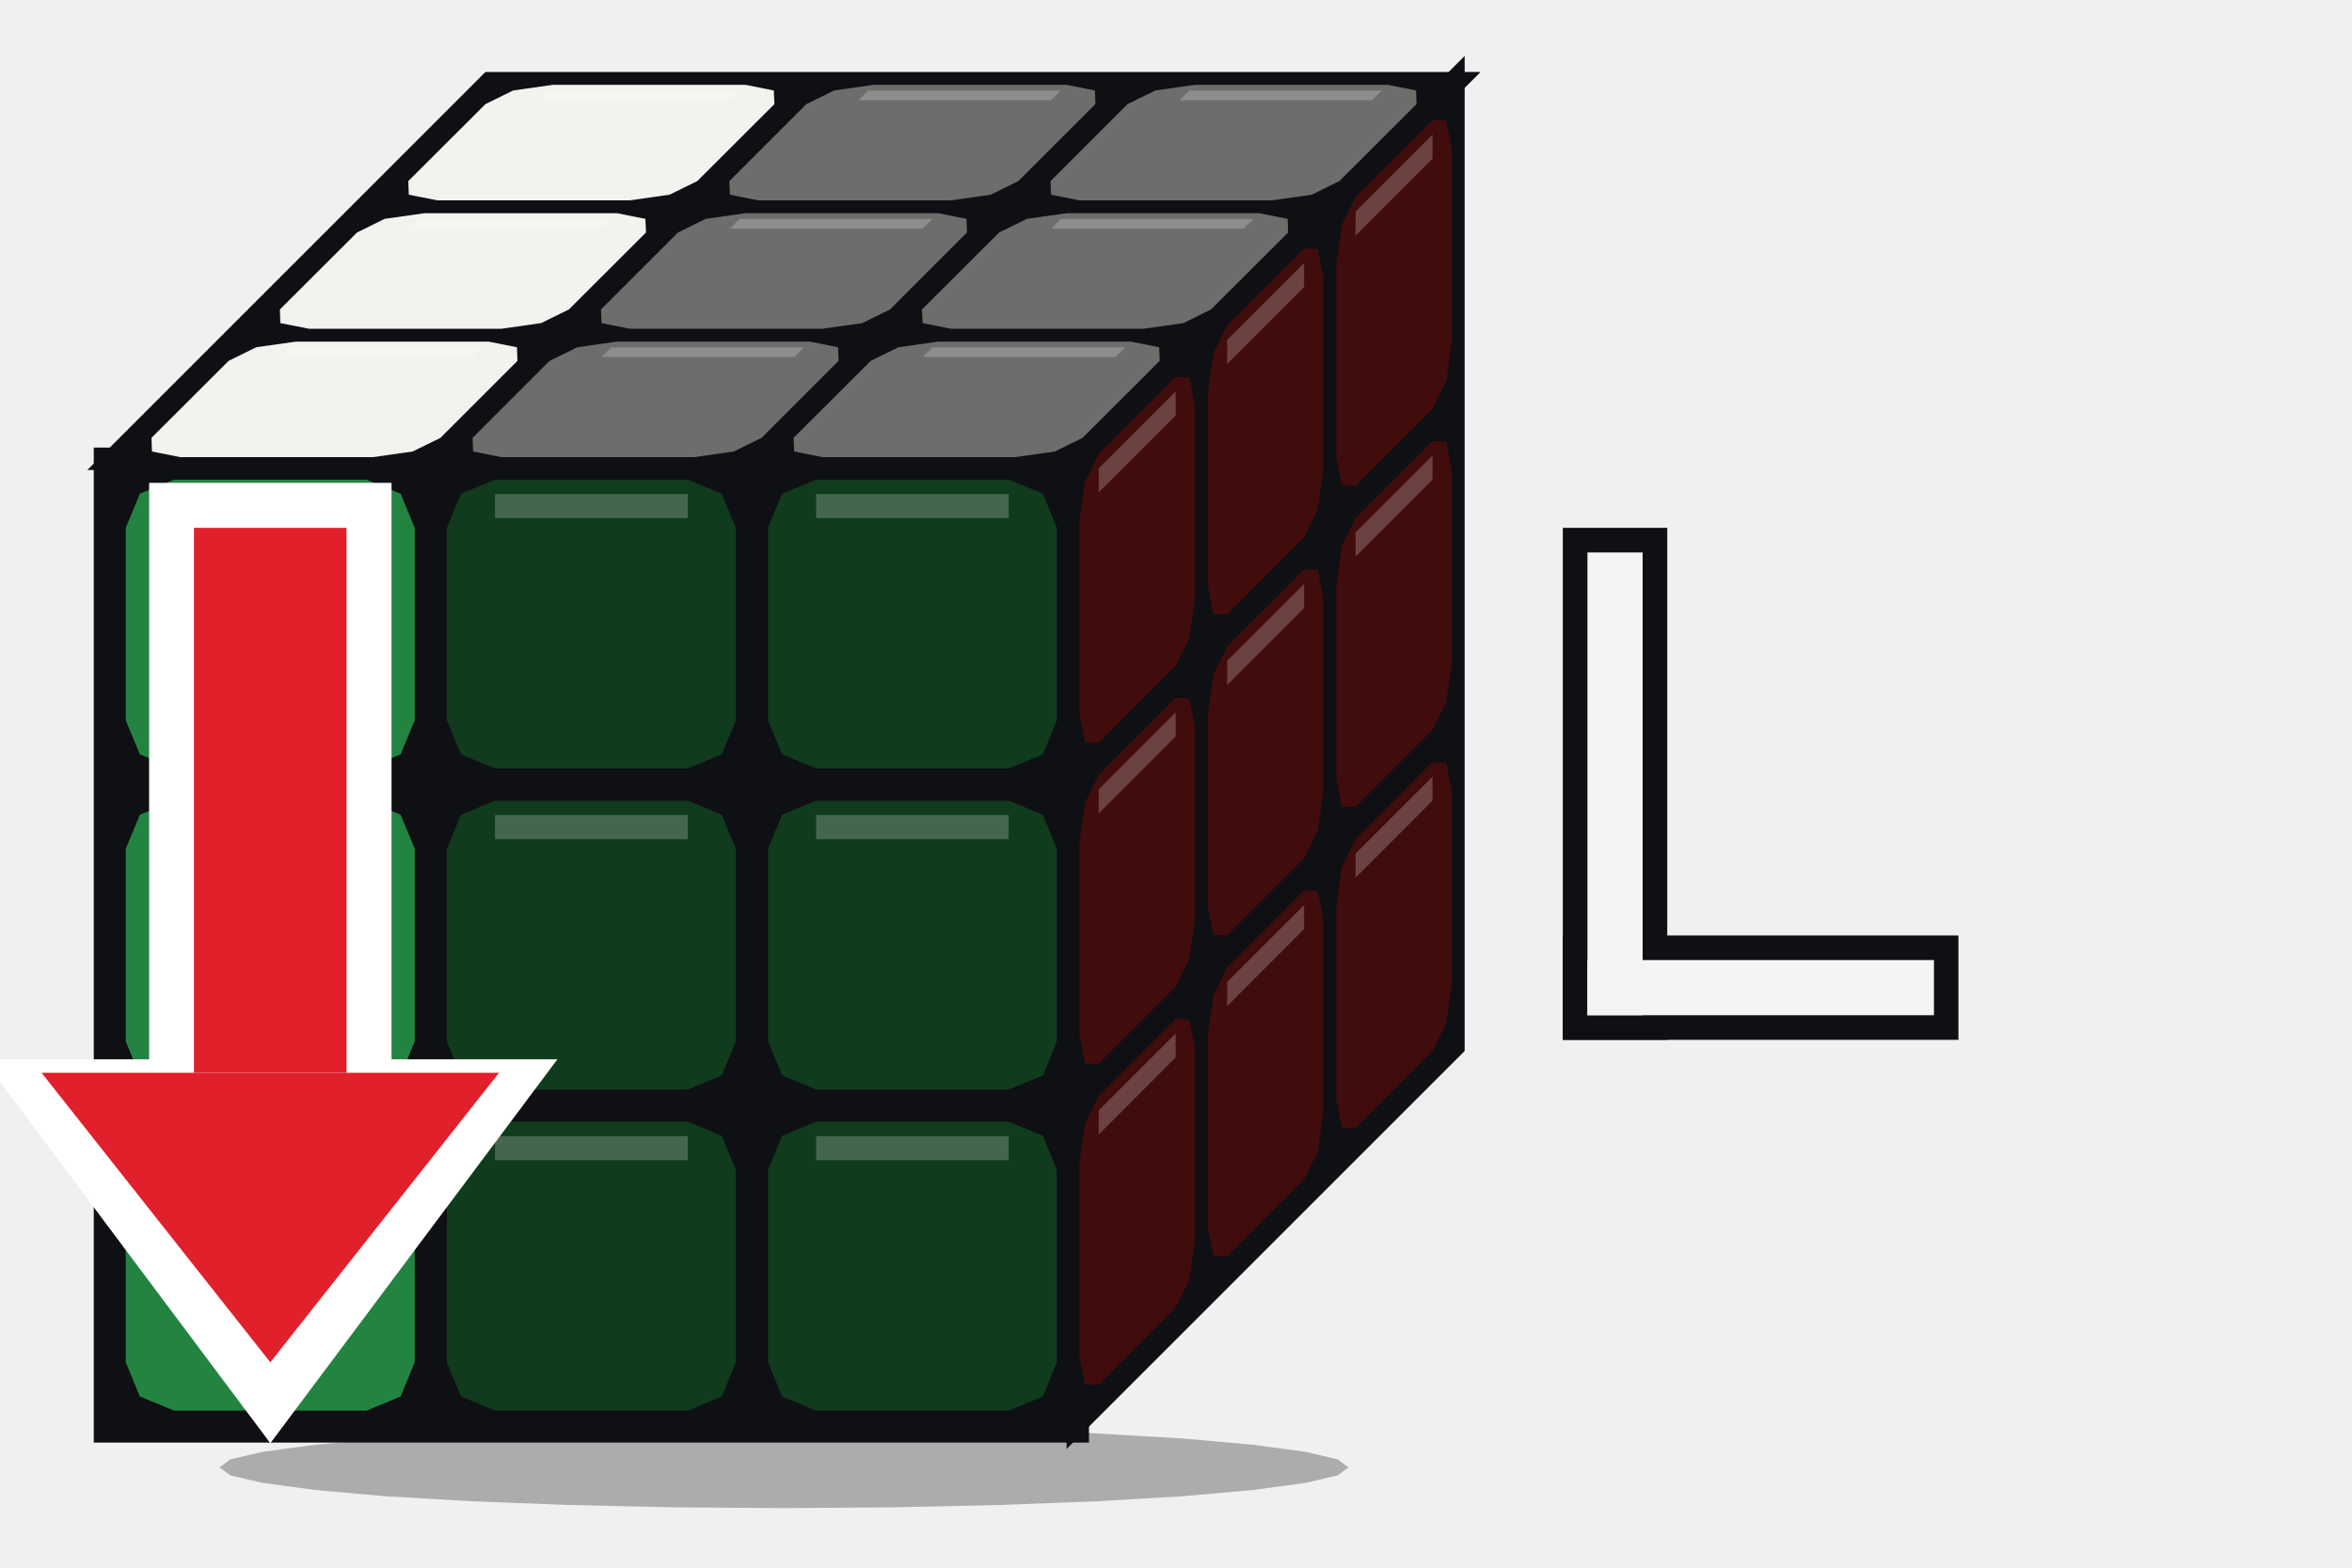
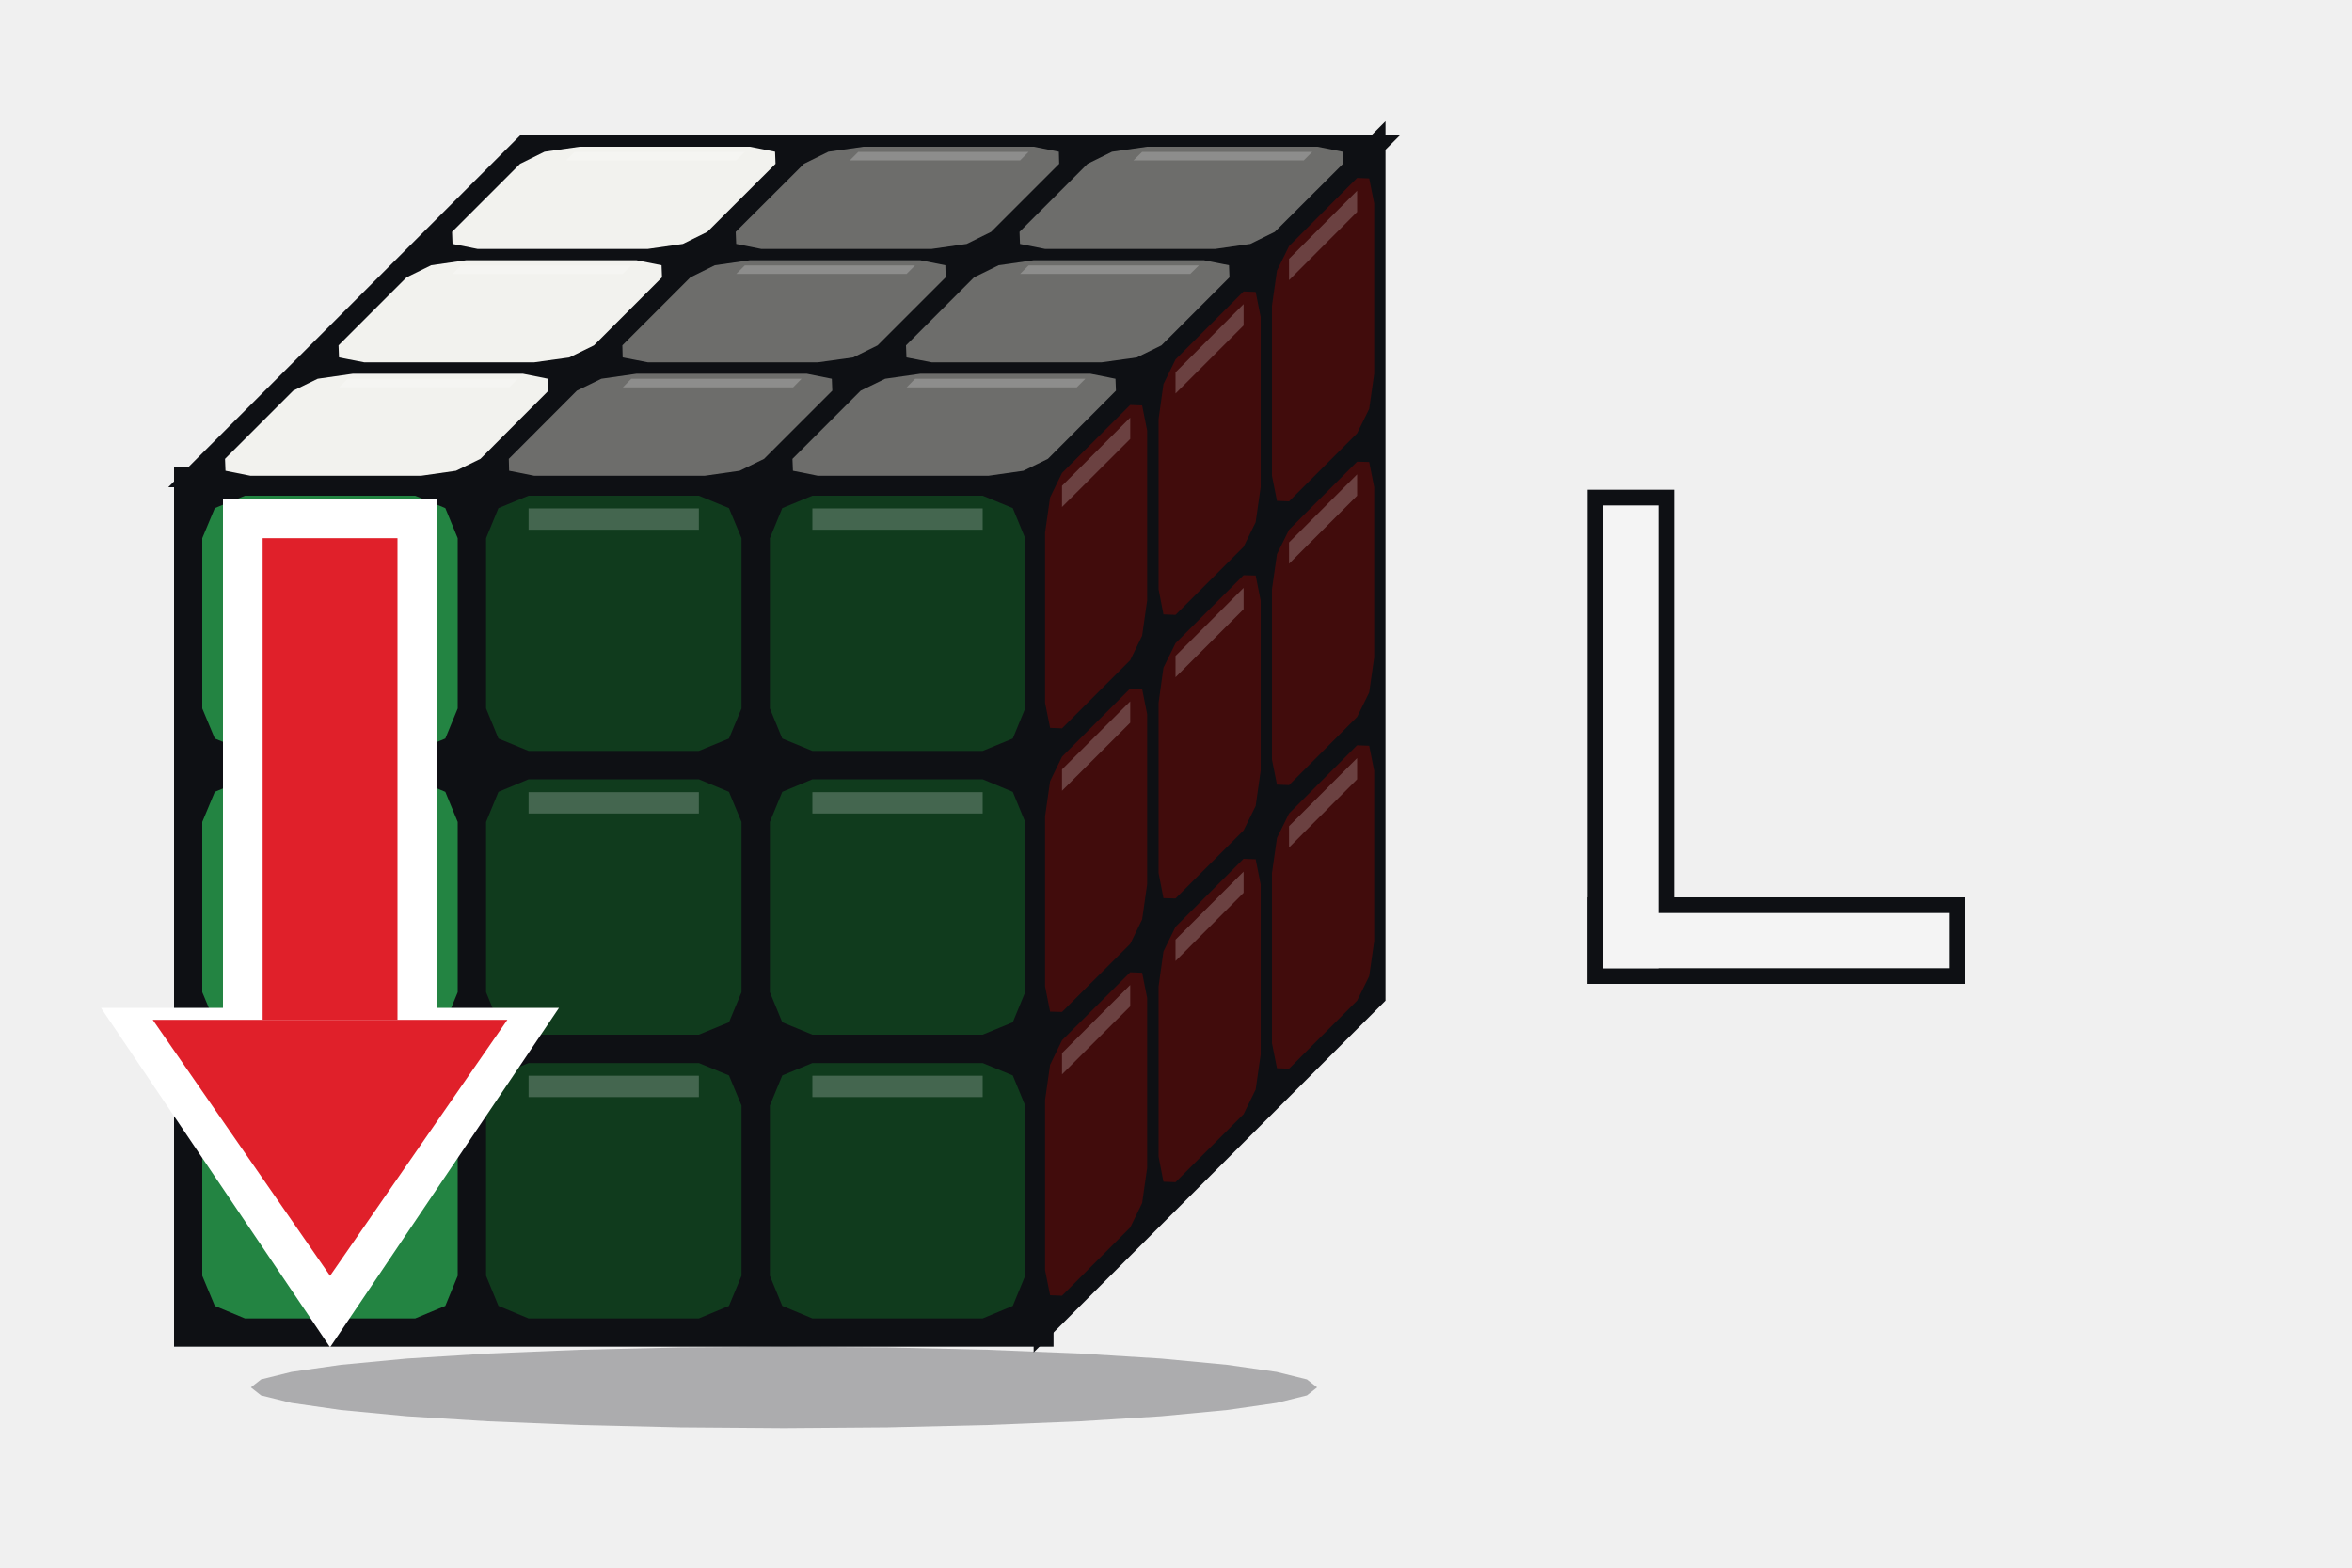
<svg xmlns="http://www.w3.org/2000/svg" viewBox="0 0 150.00 100.00" width="144" height="96">
-   <polygon points="86.00,93.60 85.31,94.11 83.26,94.59 79.93,95.04 75.46,95.44 70.00,95.76 63.78,96.00 57.02,96.15 50.00,96.20 42.98,96.15 36.22,96.00 30.00,95.76 24.54,95.44 20.07,95.04 16.74,94.59 14.69,94.11 14.00,93.60 14.69,93.09 16.74,92.61 20.07,92.16 24.54,91.76 30.00,91.44 36.22,91.20 42.98,91.05 50.00,91.00 57.02,91.05 63.78,91.20 70.00,91.44 75.46,91.76 79.93,92.16 83.26,92.61 85.31,93.09" fill="#0e1014" fill-opacity="0.30" />
-   <polygon points="5.98,92.02 69.45,92.02 69.45,28.55 5.98,28.55" fill="#0e1014" />
-   <polygon points="5.57,29.98 69.04,29.98 94.43,4.59 30.96,4.59" fill="#0e1014" />
-   <polygon points="68.02,92.43 93.41,67.04 93.41,3.57 68.02,28.96" fill="#0e1014" />
-   <polygon points="49.39,6.64 49.35,5.77 47.54,5.41 35.26,5.41 32.73,5.77 30.96,6.64 26.04,11.55 26.07,12.42 27.89,12.78 40.17,12.78 42.70,12.42 44.47,11.55" fill="#f2f2ee" />
-   <polygon points="34.27,6.39 46.56,6.39 47.17,5.78 34.89,5.78" fill="#ffffff" fill-opacity="0.22" />
-   <polygon points="69.86,6.64 69.83,5.77 68.02,5.41 55.73,5.41 53.20,5.77 51.43,6.64 46.52,11.55 46.55,12.42 48.36,12.78 60.65,12.78 63.18,12.42 64.95,11.55" fill="#6d6d6b" />
-   <polygon points="54.75,6.39 67.04,6.39 67.65,5.78 55.36,5.78" fill="#ffffff" fill-opacity="0.22" />
-   <polygon points="90.34,6.64 90.31,5.77 88.50,5.41 76.21,5.41 73.68,5.77 71.91,6.64 67.00,11.55 67.03,12.42 68.84,12.78 81.12,12.78 83.66,12.42 85.42,11.55" fill="#6d6d6b" />
-   <polygon points="75.23,6.39 87.51,6.39 88.13,5.78 75.84,5.78" fill="#ffffff" fill-opacity="0.22" />
-   <polygon points="41.20,14.83 41.16,13.96 39.35,13.60 27.07,13.60 24.53,13.96 22.77,14.83 17.85,19.74 17.88,20.61 19.70,20.97 31.98,20.97 34.51,20.61 36.28,19.74" fill="#f2f2ee" />
-   <polygon points="26.08,14.58 38.37,14.58 38.98,13.97 26.70,13.97" fill="#ffffff" fill-opacity="0.22" />
-   <polygon points="61.67,14.83 61.64,13.96 59.83,13.60 47.54,13.60 45.01,13.96 43.24,14.83 38.33,19.74 38.36,20.61 40.17,20.97 52.46,20.97 54.99,20.61 56.76,19.74" fill="#6d6d6b" />
-   <polygon points="46.56,14.58 58.85,14.58 59.46,13.97 47.17,13.97" fill="#ffffff" fill-opacity="0.22" />
-   <polygon points="82.15,14.83 82.12,13.96 80.30,13.60 68.02,13.60 65.49,13.96 63.72,14.83 58.80,19.74 58.84,20.61 60.65,20.97 72.93,20.97 75.47,20.61 77.23,19.74" fill="#6d6d6b" />
-   <polygon points="67.04,14.58 79.32,14.58 79.94,13.97 67.65,13.97" fill="#ffffff" fill-opacity="0.22" />
-   <polygon points="33.00,23.02 32.97,22.15 31.16,21.79 18.88,21.79 16.34,22.15 14.58,23.02 9.66,27.93 9.69,28.80 11.50,29.16 23.79,29.16 26.32,28.80 28.09,27.93" fill="#f2f2ee" />
-   <polygon points="17.89,22.77 30.18,22.77 30.79,22.16 18.51,22.16" fill="#ffffff" fill-opacity="0.22" />
-   <polygon points="53.48,23.02 53.45,22.15 51.64,21.79 39.35,21.79 36.82,22.15 35.05,23.02 30.14,27.93 30.17,28.80 31.98,29.16 44.27,29.16 46.80,28.80 48.57,27.93" fill="#6d6d6b" />
-   <polygon points="38.37,22.77 50.66,22.77 51.27,22.16 38.98,22.16" fill="#ffffff" fill-opacity="0.22" />
-   <polygon points="73.96,23.02 73.93,22.15 72.11,21.79 59.83,21.79 57.30,22.15 55.53,23.02 50.61,27.93 50.65,28.80 52.46,29.16 64.74,29.16 67.27,28.80 69.04,27.93" fill="#6d6d6b" />
-   <polygon points="58.85,22.77 71.13,22.77 71.75,22.16 59.46,22.16" fill="#ffffff" fill-opacity="0.22" />
-   <polygon points="76.21,25.89 75.85,24.07 74.98,24.04 70.07,28.96 69.20,30.73 68.84,33.26 68.84,45.54 69.20,47.35 70.07,47.39 74.98,42.47 75.85,40.70 76.21,38.17" fill="#410c0c" />
-   <polygon points="70.07,31.41 74.98,26.50 74.98,24.96 70.07,29.88" fill="#ffffff" fill-opacity="0.22" />
-   <polygon points="84.40,17.70 84.04,15.88 83.17,15.85 78.26,20.77 77.39,22.53 77.03,25.07 77.03,37.35 77.39,39.16 78.26,39.20 83.17,34.28 84.04,32.51 84.40,29.98" fill="#410c0c" />
-   <polygon points="78.26,23.22 83.17,18.31 83.17,16.77 78.26,21.69" fill="#ffffff" fill-opacity="0.22" />
-   <polygon points="92.59,9.50 92.23,7.69 91.36,7.66 86.45,12.58 85.58,14.34 85.22,16.88 85.22,29.16 85.58,30.97 86.45,31.00 91.36,26.09 92.23,24.32 92.59,21.79" fill="#410c0c" />
-   <polygon points="86.45,15.03 91.36,10.12 91.36,8.58 86.45,13.50" fill="#ffffff" fill-opacity="0.22" />
-   <polygon points="76.21,46.36 75.85,44.55 74.98,44.52 70.07,49.43 69.20,51.20 68.84,53.73 68.84,66.02 69.20,67.83 70.07,67.86 74.98,62.95 75.85,61.18 76.21,58.65" fill="#410c0c" />
-   <polygon points="70.07,51.89 74.98,46.98 74.98,45.44 70.07,50.35" fill="#ffffff" fill-opacity="0.22" />
-   <polygon points="84.40,38.17 84.04,36.36 83.17,36.33 78.26,41.24 77.39,43.01 77.03,45.54 77.03,57.83 77.39,59.64 78.26,59.67 83.17,54.76 84.04,52.99 84.40,50.46" fill="#410c0c" />
-   <polygon points="78.26,43.70 83.17,38.79 83.17,37.25 78.26,42.16" fill="#ffffff" fill-opacity="0.22" />
-   <polygon points="92.59,29.98 92.23,28.17 91.36,28.14 86.45,33.05 85.58,34.82 85.22,37.35 85.22,49.64 85.58,51.45 86.45,51.48 91.36,46.57 92.23,44.80 92.59,42.27" fill="#410c0c" />
-   <polygon points="86.45,35.51 91.36,30.60 91.36,29.06 86.45,33.97" fill="#ffffff" fill-opacity="0.22" />
-   <polygon points="76.21,66.84 75.85,65.03 74.98,65.00 70.07,69.91 69.20,71.68 68.84,74.21 68.84,86.50 69.20,88.31 70.07,88.34 74.98,83.42 75.85,81.66 76.21,79.12" fill="#410c0c" />
-   <polygon points="70.07,72.37 74.98,67.45 74.98,65.92 70.07,70.83" fill="#ffffff" fill-opacity="0.22" />
-   <polygon points="84.40,58.65 84.04,56.84 83.17,56.80 78.26,61.72 77.39,63.49 77.03,66.02 77.03,78.30 77.39,80.12 78.26,80.15 83.17,75.23 84.04,73.47 84.40,70.93" fill="#410c0c" />
-   <polygon points="78.26,64.18 83.17,59.26 83.17,57.73 78.26,62.64" fill="#ffffff" fill-opacity="0.22" />
-   <polygon points="92.59,50.46 92.23,48.65 91.36,48.61 86.45,53.53 85.58,55.30 85.22,57.83 85.22,70.11 85.58,71.93 86.45,71.96 91.36,67.04 92.23,65.27 92.59,62.74" fill="#410c0c" />
-   <polygon points="86.45,55.99 91.36,51.07 91.36,49.54 86.45,54.45" fill="#ffffff" fill-opacity="0.22" />
-   <polygon points="26.45,33.67 25.55,31.49 23.38,30.60 11.10,30.60 8.92,31.49 8.02,33.67 8.02,45.95 8.92,48.12 11.10,49.02 23.38,49.02 25.55,48.12 26.45,45.95" fill="#238442" />
-   <polygon points="11.10,33.05 23.38,33.05 23.38,31.52 11.10,31.52" fill="#ffffff" fill-opacity="0.22" />
-   <polygon points="46.93,33.67 46.03,31.49 43.86,30.60 31.57,30.60 29.40,31.49 28.50,33.67 28.50,45.95 29.40,48.12 31.57,49.02 43.86,49.02 46.03,48.12 46.93,45.95" fill="#103b1d" />
-   <polygon points="31.57,33.05 43.86,33.05 43.86,31.52 31.57,31.52" fill="#ffffff" fill-opacity="0.22" />
-   <polygon points="67.40,33.67 66.51,31.49 64.33,30.60 52.05,30.60 49.88,31.49 48.98,33.67 48.98,45.95 49.88,48.12 52.05,49.02 64.33,49.02 66.51,48.12 67.40,45.95" fill="#103b1d" />
-   <polygon points="52.05,33.05 64.33,33.05 64.33,31.52 52.05,31.52" fill="#ffffff" fill-opacity="0.22" />
-   <polygon points="26.45,54.14 25.55,51.97 23.38,51.07 11.10,51.07 8.92,51.97 8.02,54.14 8.02,66.43 8.92,68.60 11.10,69.50 23.38,69.50 25.55,68.60 26.45,66.43" fill="#238442" />
-   <polygon points="11.10,53.53 23.38,53.53 23.38,51.99 11.10,51.99" fill="#ffffff" fill-opacity="0.22" />
-   <polygon points="46.93,54.14 46.03,51.97 43.86,51.07 31.57,51.07 29.40,51.97 28.50,54.14 28.50,66.43 29.40,68.60 31.57,69.50 43.86,69.50 46.03,68.60 46.93,66.43" fill="#103b1d" />
-   <polygon points="31.57,53.53 43.86,53.53 43.86,51.99 31.57,51.99" fill="#ffffff" fill-opacity="0.22" />
-   <polygon points="67.40,54.14 66.51,51.97 64.33,51.07 52.05,51.07 49.88,51.97 48.98,54.14 48.98,66.43 49.88,68.60 52.05,69.50 64.33,69.50 66.51,68.60 67.40,66.43" fill="#103b1d" />
-   <polygon points="52.05,53.53 64.33,53.53 64.33,51.99 52.05,51.99" fill="#ffffff" fill-opacity="0.22" />
-   <polygon points="26.45,74.62 25.55,72.45 23.38,71.55 11.10,71.55 8.92,72.45 8.02,74.62 8.02,86.90 8.92,89.08 11.10,89.98 23.38,89.98 25.55,89.08 26.45,86.90" fill="#238442" />
-   <polygon points="11.10,74.00 23.38,74.00 23.38,72.47 11.10,72.47" fill="#ffffff" fill-opacity="0.22" />
-   <polygon points="46.93,74.62 46.03,72.45 43.86,71.55 31.57,71.55 29.40,72.45 28.50,74.62 28.50,86.90 29.40,89.08 31.57,89.98 43.86,89.98 46.03,89.08 46.93,86.90" fill="#103b1d" />
-   <polygon points="31.57,74.00 43.86,74.00 43.86,72.47 31.57,72.47" fill="#ffffff" fill-opacity="0.22" />
-   <polygon points="67.40,74.62 66.51,72.45 64.33,71.55 52.05,71.55 49.88,72.45 48.98,74.62 48.98,86.90 49.88,89.08 52.05,89.98 64.33,89.98 66.51,89.08 67.40,86.90" fill="#103b1d" />
-   <polygon points="52.05,74.00 64.33,74.00 64.33,72.47 52.05,72.47" fill="#ffffff" fill-opacity="0.22" />
-   <polygon points="24.97,30.80 24.97,68.43 9.51,68.43 9.51,30.80" fill="#ffffff" />
-   <polygon points="35.55,67.57 17.24,92.06 -1.08,67.57" fill="#ffffff" />
-   <polygon points="22.10,33.67 22.10,68.43 12.37,68.43 12.37,33.67" fill="#e0202a" />
-   <polygon points="31.83,68.43 17.24,86.90 2.65,68.43" fill="#e0202a" />
-   <polygon points="99.67,33.67 99.67,66.33 106.33,66.33 106.33,33.67" fill="#0e1014" />
-   <polygon points="99.67,66.33 124.90,66.33 124.90,59.67 99.67,59.67" fill="#0e1014" />
-   <polygon points="101.24,35.24 101.24,64.76 104.76,64.76 104.76,35.24" fill="#f4f4f4" />
-   <polygon points="101.24,64.76 123.34,64.76 123.34,61.24 101.24,61.24" fill="#f4f4f4" />
+   <polygon points="84.00,88.50 83.35,89.01 81.41,89.49 78.27,89.94 74.04,90.34 68.89,90.66 63.01,90.90 56.63,91.05 50.00,91.10 43.37,91.05 36.99,90.90 31.11,90.66 25.96,90.34 21.73,89.94 18.59,89.49 16.65,89.01 16.00,88.50 16.65,87.99 18.59,87.51 21.73,87.06 25.96,86.66 31.11,86.34 36.99,86.10 43.37,85.95 50.00,85.90 56.63,85.95 63.01,86.10 68.89,86.34 74.04,86.66 78.27,87.06 81.41,87.51 83.35,87.99" fill="#0e1014" fill-opacity="0.30" />
+   <polygon points="11.10,85.90 67.19,85.90 67.19,29.81 11.10,29.81" fill="#0e1014" />
+   <polygon points="10.73,31.08 66.83,31.08 89.27,8.64 33.17,8.64" fill="#0e1014" />
+   <polygon points="65.92,86.27 88.36,63.83 88.36,7.73 65.92,30.17" fill="#0e1014" />
+   <polygon points="49.46,10.45 49.43,9.68 47.83,9.36 36.97,9.36 34.73,9.68 33.17,10.45 28.83,14.79 28.86,15.56 30.46,15.88 41.31,15.88 43.55,15.56 45.11,14.79" fill="#f2f2ee" />
+   <polygon points="36.10,10.23 46.96,10.23 47.50,9.69 36.65,9.69" fill="#ffffff" fill-opacity="0.22" />
+   <polygon points="67.55,10.45 67.53,9.68 65.92,9.36 55.07,9.36 52.83,9.68 51.27,10.45 46.92,14.79 46.95,15.56 48.55,15.88 59.41,15.88 61.65,15.56 63.21,14.79" fill="#6d6d6b" />
+   <polygon points="54.20,10.23 65.06,10.23 65.60,9.69 54.74,9.69" fill="#ffffff" fill-opacity="0.22" />
+   <polygon points="85.65,10.45 85.62,9.68 84.02,9.36 73.16,9.36 70.92,9.68 69.36,10.45 65.02,14.79 65.05,15.56 66.65,15.88 77.50,15.88 79.74,15.56 81.30,14.79" fill="#6d6d6b" />
+   <polygon points="72.29,10.23 83.15,10.23 83.69,9.69 72.84,9.69" fill="#ffffff" fill-opacity="0.22" />
+   <polygon points="42.22,17.69 42.19,16.92 40.59,16.60 29.73,16.60 27.50,16.92 25.93,17.69 21.59,22.03 21.62,22.80 23.22,23.11 34.08,23.11 36.31,22.80 37.88,22.03" fill="#f2f2ee" />
+   <polygon points="28.86,17.47 39.72,17.47 40.26,16.93 29.41,16.93" fill="#ffffff" fill-opacity="0.22" />
+   <polygon points="60.31,17.69 60.29,16.92 58.69,16.60 47.83,16.60 45.59,16.92 44.03,17.69 39.69,22.03 39.71,22.80 41.31,23.11 52.17,23.11 54.41,22.80 55.97,22.03" fill="#6d6d6b" />
+   <polygon points="46.96,17.47 57.82,17.47 58.36,16.93 47.50,16.93" fill="#ffffff" fill-opacity="0.22" />
+   <polygon points="78.41,17.69 78.38,16.92 76.78,16.60 65.92,16.60 63.69,16.92 62.12,17.69 57.78,22.03 57.81,22.80 59.41,23.11 70.27,23.11 72.50,22.80 74.07,22.03" fill="#6d6d6b" />
+   <polygon points="65.06,17.47 75.91,17.47 76.46,16.93 65.60,16.93" fill="#ffffff" fill-opacity="0.22" />
+   <polygon points="34.98,24.92 34.95,24.16 33.35,23.84 22.50,23.84 20.26,24.16 18.70,24.92 14.35,29.27 14.38,30.03 15.98,30.35 26.84,30.35 29.08,30.03 30.64,29.27" fill="#f2f2ee" />
+   <polygon points="21.63,24.71 32.48,24.71 33.03,24.16 22.17,24.16" fill="#ffffff" fill-opacity="0.22" />
+   <polygon points="53.08,24.92 53.05,24.16 51.45,23.84 40.59,23.84 38.35,24.16 36.79,24.92 32.45,29.27 32.47,30.03 34.08,30.35 44.93,30.35 47.17,30.03 48.73,29.27" fill="#6d6d6b" />
+   <polygon points="39.72,24.71 50.58,24.71 51.12,24.16 40.26,24.16" fill="#ffffff" fill-opacity="0.22" />
+   <polygon points="71.17,24.92 71.14,24.16 69.54,23.84 58.69,23.84 56.45,24.16 54.89,24.92 50.54,29.27 50.57,30.03 52.17,30.35 63.03,30.35 65.27,30.03 66.83,29.27" fill="#6d6d6b" />
+   <polygon points="57.82,24.71 68.67,24.71 69.22,24.16 58.36,24.16" fill="#ffffff" fill-opacity="0.22" />
+   <polygon points="73.16,27.46 72.84,25.86 72.08,25.83 67.73,30.17 66.97,31.73 66.65,33.97 66.65,44.83 66.97,46.43 67.73,46.46 72.08,42.11 72.84,40.55 73.16,38.31" fill="#410c0c" />
+   <polygon points="67.73,32.34 72.08,28.00 72.08,26.64 67.73,30.99" fill="#ffffff" fill-opacity="0.22" />
+   <polygon points="80.40,20.22 80.08,18.62 79.31,18.59 74.97,22.93 74.20,24.50 73.89,26.73 73.89,37.59 74.20,39.19 74.97,39.22 79.31,34.88 80.08,33.31 80.40,31.08" fill="#410c0c" />
+   <polygon points="74.97,25.10 79.31,20.76 79.31,19.40 74.97,23.75" fill="#ffffff" fill-opacity="0.22" />
+   <polygon points="87.64,12.98 87.32,11.38 86.55,11.35 82.21,15.70 81.44,17.26 81.12,19.50 81.12,30.35 81.44,31.95 82.21,31.98 86.55,27.64 87.32,26.08 87.64,23.84" fill="#410c0c" />
+   <polygon points="82.21,17.87 86.55,13.52 86.55,12.17 82.21,16.51" fill="#ffffff" fill-opacity="0.22" />
+   <polygon points="73.16,45.55 72.84,43.95 72.08,43.92 67.73,48.27 66.97,49.83 66.65,52.07 66.65,62.92 66.97,64.53 67.73,64.55 72.08,60.21 72.84,58.65 73.16,56.41" fill="#410c0c" />
+   <polygon points="67.73,50.44 72.08,46.10 72.08,44.74 67.73,49.08" fill="#ffffff" fill-opacity="0.22" />
+   <polygon points="80.40,38.31 80.08,36.71 79.31,36.69 74.97,41.03 74.20,42.59 73.89,44.83 73.89,55.69 74.20,57.29 74.97,57.31 79.31,52.97 80.08,51.41 80.40,49.17" fill="#410c0c" />
+   <polygon points="74.97,43.20 79.31,38.86 79.31,37.50 74.97,41.84" fill="#ffffff" fill-opacity="0.22" />
+   <polygon points="87.64,31.08 87.32,29.47 86.55,29.45 82.21,33.79 81.44,35.35 81.12,37.59 81.12,48.45 81.44,50.05 82.21,50.08 86.55,45.73 87.32,44.17 87.64,41.93" fill="#410c0c" />
+   <polygon points="82.21,35.96 86.55,31.62 86.55,30.26 82.21,34.60" fill="#ffffff" fill-opacity="0.22" />
+   <polygon points="73.16,63.65 72.84,62.05 72.08,62.02 67.73,66.36 66.97,67.92 66.65,70.16 66.65,81.02 66.97,82.62 67.73,82.65 72.08,78.30 72.84,76.74 73.16,74.50" fill="#410c0c" />
+   <polygon points="67.73,68.53 72.08,64.19 72.08,62.83 67.73,67.18" fill="#ffffff" fill-opacity="0.22" />
+   <polygon points="80.40,56.41 80.08,54.81 79.31,54.78 74.97,59.12 74.20,60.69 73.89,62.92 73.89,73.78 74.20,75.38 74.97,75.41 79.31,71.07 80.08,69.50 80.40,67.27" fill="#410c0c" />
+   <polygon points="74.97,61.30 79.31,56.95 79.31,55.60 74.97,59.94" fill="#ffffff" fill-opacity="0.22" />
+   <polygon points="87.64,49.17 87.32,47.57 86.55,47.54 82.21,51.89 81.44,53.45 81.12,55.69 81.12,66.54 81.44,68.14 82.21,68.17 86.55,63.83 87.32,62.27 87.64,60.03" fill="#410c0c" />
+   <polygon points="82.21,54.06 86.55,49.71 86.55,48.36 82.21,52.70" fill="#ffffff" fill-opacity="0.22" />
+   <polygon points="29.19,34.33 28.40,32.41 26.48,31.62 15.62,31.62 13.70,32.41 12.90,34.33 12.90,45.19 13.70,47.11 15.62,47.90 26.48,47.90 28.40,47.11 29.19,45.19" fill="#238442" />
+   <polygon points="15.62,33.79 26.48,33.79 26.48,32.43 15.62,32.43" fill="#ffffff" fill-opacity="0.22" />
+   <polygon points="47.29,34.33 46.49,32.41 44.57,31.62 33.71,31.62 31.79,32.41 31.00,34.33 31.00,45.19 31.79,47.11 33.71,47.90 44.57,47.90 46.49,47.11 47.29,45.19" fill="#103b1d" />
+   <polygon points="33.71,33.79 44.57,33.79 44.57,32.43 33.71,32.43" fill="#ffffff" fill-opacity="0.22" />
+   <polygon points="65.38,34.33 64.59,32.41 62.67,31.62 51.81,31.62 49.89,32.41 49.10,34.33 49.10,45.19 49.89,47.11 51.81,47.90 62.67,47.90 64.59,47.11 65.38,45.19" fill="#103b1d" />
+   <polygon points="51.81,33.79 62.67,33.79 62.67,32.43 51.81,32.43" fill="#ffffff" fill-opacity="0.22" />
+   <polygon points="29.19,52.43 28.40,50.51 26.48,49.71 15.62,49.71 13.70,50.51 12.90,52.43 12.90,63.29 13.70,65.21 15.62,66.00 26.48,66.00 28.40,65.21 29.19,63.29" fill="#238442" />
+   <polygon points="15.62,51.89 26.48,51.89 26.48,50.53 15.62,50.53" fill="#ffffff" fill-opacity="0.22" />
+   <polygon points="47.29,52.43 46.49,50.51 44.57,49.71 33.71,49.71 31.79,50.51 31.00,52.43 31.00,63.29 31.79,65.21 33.71,66.00 44.57,66.00 46.49,65.21 47.29,63.29" fill="#103b1d" />
+   <polygon points="33.71,51.89 44.57,51.89 44.57,50.53 33.71,50.53" fill="#ffffff" fill-opacity="0.22" />
+   <polygon points="65.38,52.43 64.59,50.51 62.67,49.71 51.81,49.71 49.89,50.51 49.10,52.43 49.10,63.29 49.89,65.21 51.81,66.00 62.67,66.00 64.59,65.21 65.38,63.29" fill="#103b1d" />
+   <polygon points="51.81,51.89 62.67,51.89 62.67,50.53 51.81,50.53" fill="#ffffff" fill-opacity="0.22" />
+   <polygon points="29.19,70.52 28.40,68.60 26.48,67.81 15.62,67.81 13.70,68.60 12.90,70.52 12.90,81.38 13.70,83.30 15.62,84.10 26.48,84.10 28.40,83.30 29.19,81.38" fill="#238442" />
+   <polygon points="15.62,69.98 26.48,69.98 26.48,68.62 15.62,68.62" fill="#ffffff" fill-opacity="0.22" />
+   <polygon points="47.29,70.52 46.49,68.60 44.57,67.81 33.71,67.81 31.79,68.60 31.00,70.52 31.00,81.38 31.79,83.30 33.71,84.10 44.57,84.10 46.49,83.30 47.29,81.38" fill="#103b1d" />
+   <polygon points="33.71,69.98 44.57,69.98 44.57,68.62 33.71,68.62" fill="#ffffff" fill-opacity="0.22" />
+   <polygon points="65.38,70.52 64.59,68.60 62.67,67.81 51.81,67.81 49.89,68.60 49.10,70.52 49.10,81.38 49.89,83.30 51.81,84.10 62.67,84.10 64.59,83.30 65.38,81.38" fill="#103b1d" />
+   <polygon points="51.81,69.98 62.67,69.98 62.67,68.62 51.81,68.62" fill="#ffffff" fill-opacity="0.22" />
+   <polygon points="27.88,31.80 27.88,65.05 14.22,65.05 14.22,31.80" fill="#ffffff" />
+   <polygon points="35.65,64.29 21.05,85.94 6.44,64.29" fill="#ffffff" />
+   <polygon points="25.35,34.33 25.35,65.05 16.75,65.05 16.75,34.33" fill="#e0202a" />
+   <polygon points="32.36,65.05 21.05,81.38 9.74,65.05" fill="#e0202a" />
+   <polygon points="101.24,31.24 101.24,62.76 106.76,62.76 106.76,31.24" fill="#0e1014" />
+   <polygon points="101.24,62.76 125.34,62.76 125.34,57.24 101.24,57.24" fill="#0e1014" />
+   <polygon points="102.24,32.24 102.24,61.76 105.76,61.76 105.76,32.24" fill="#f4f4f4" />
+   <polygon points="102.24,61.76 124.34,61.76 124.34,58.24 102.24,58.24" fill="#f4f4f4" />
</svg>
